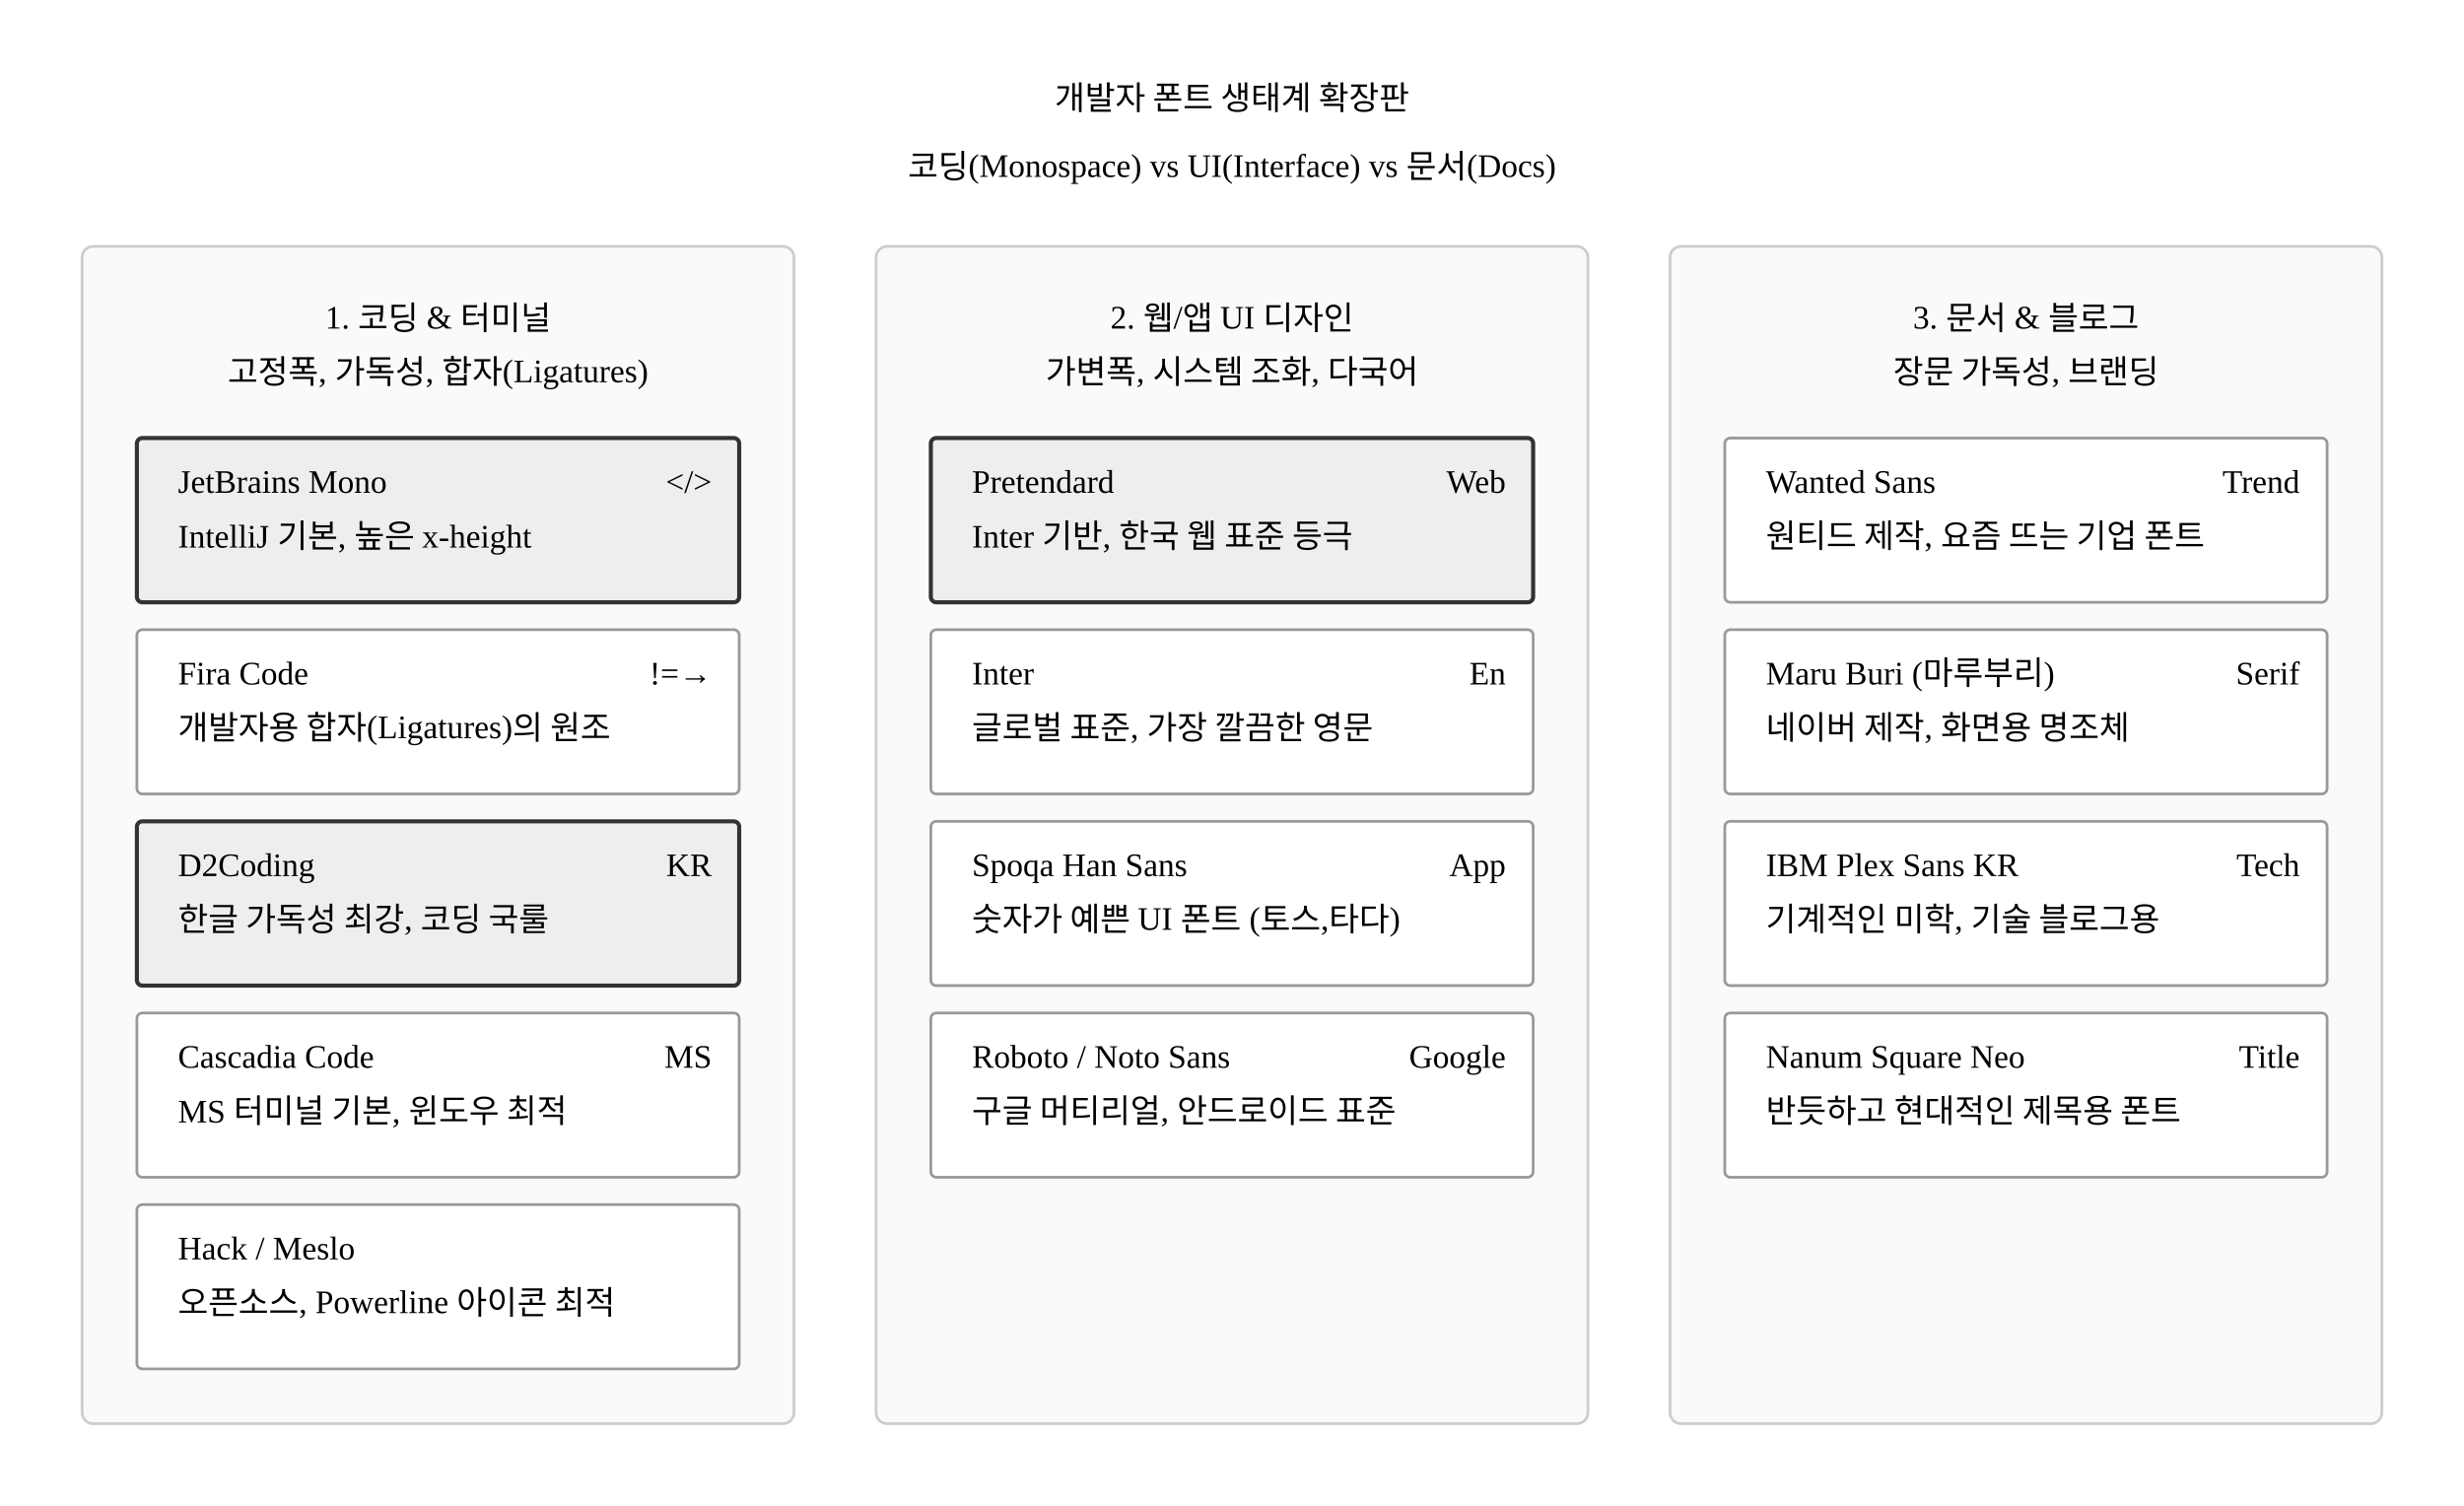
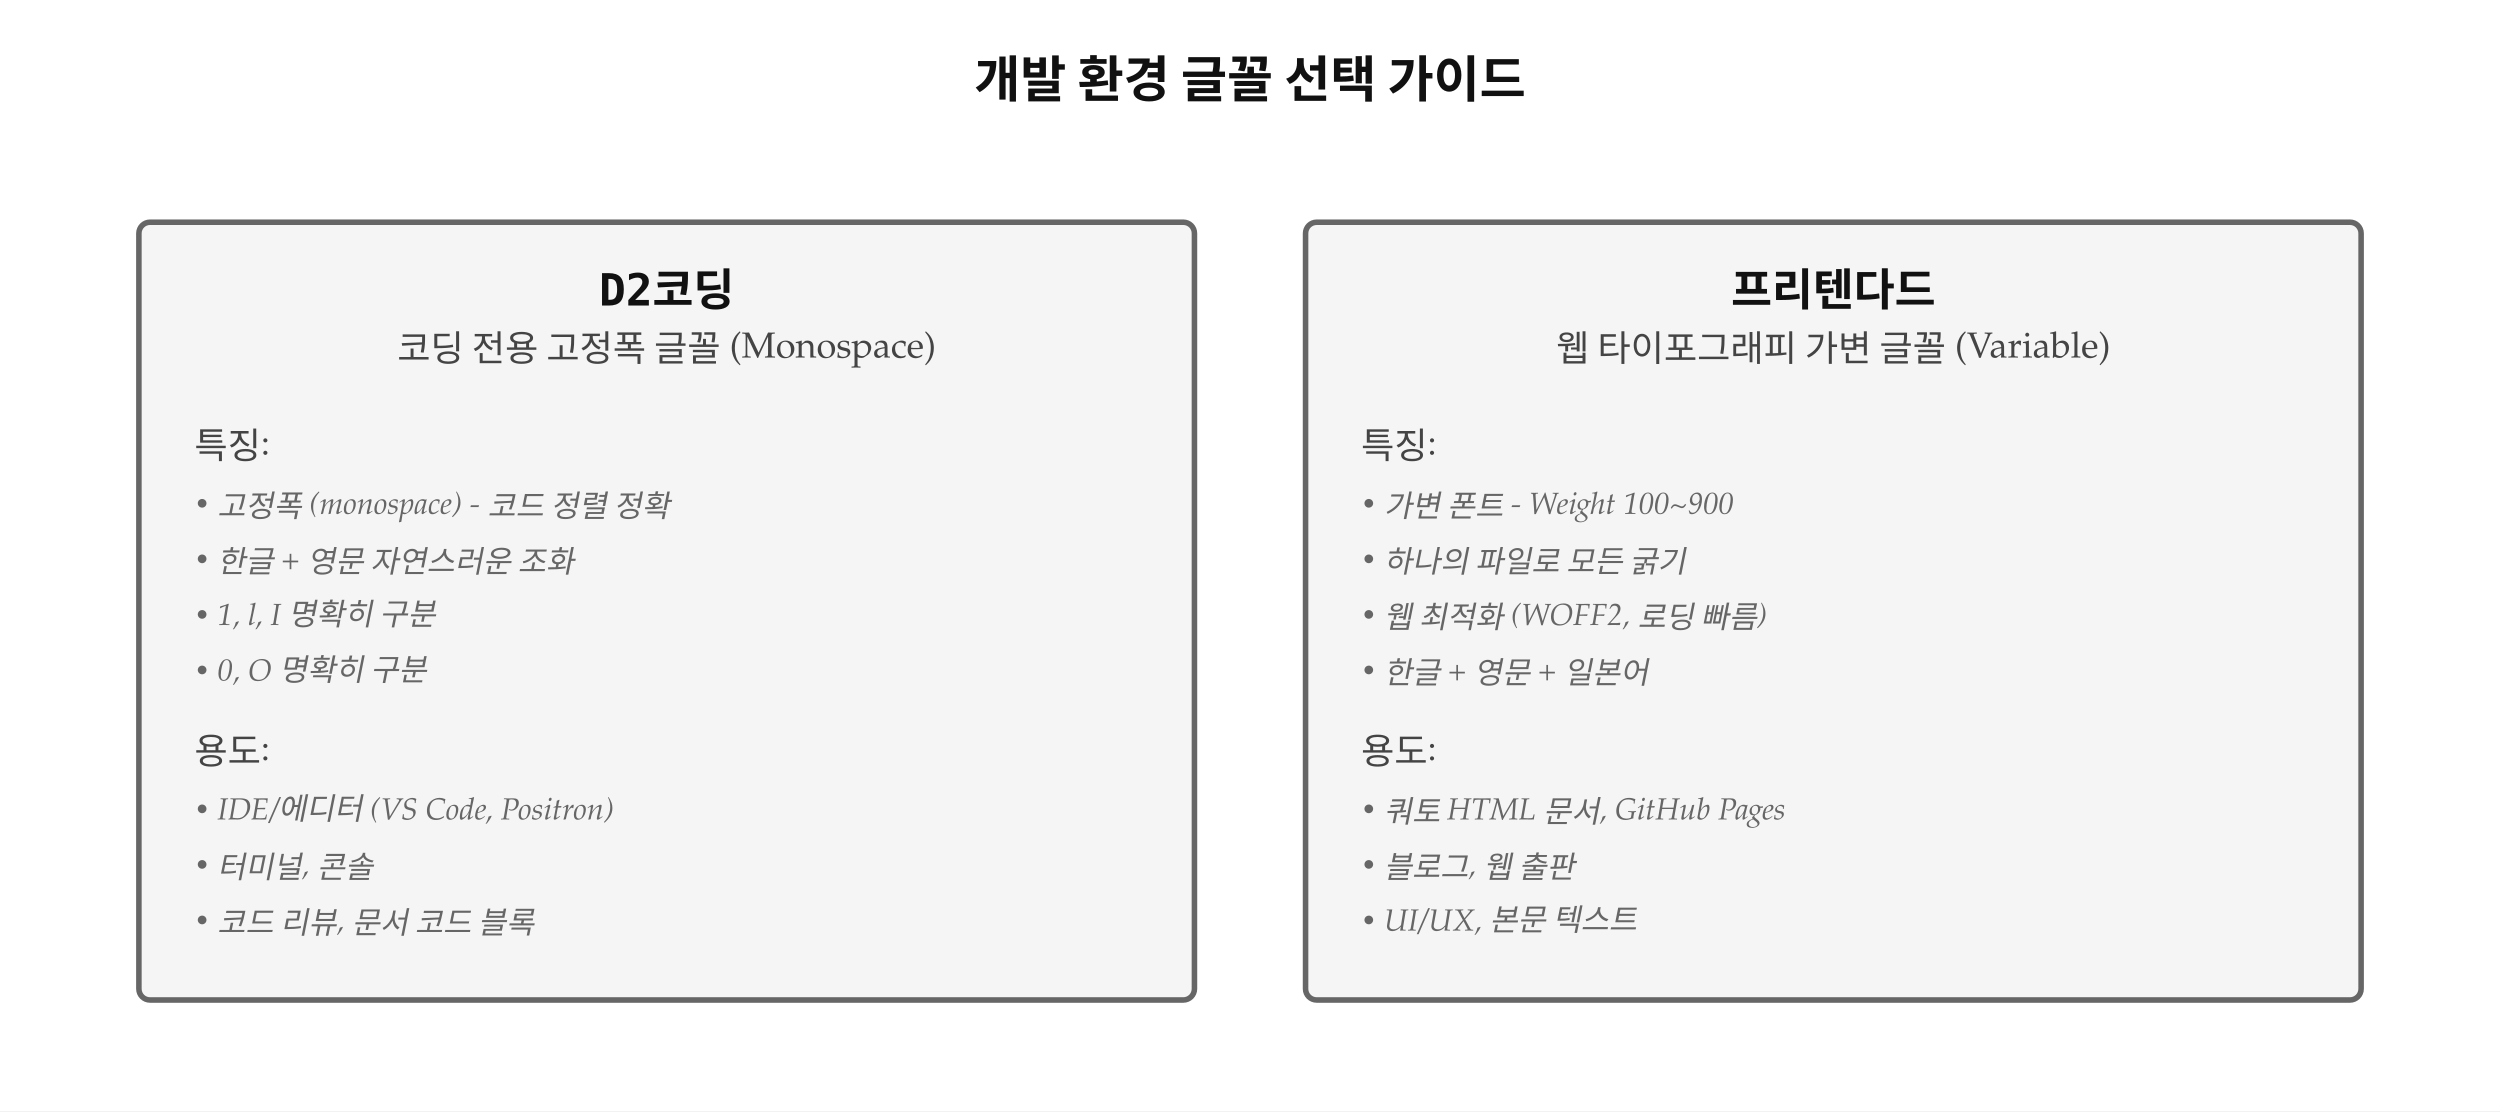
- <svg xmlns="http://www.w3.org/2000/svg" viewBox="0 0 900 550">
+ <svg xmlns="http://www.w3.org/2000/svg" viewBox="0 0 900 400">
  <defs>
    <style>
-       /* Tufte Style: Grayscale */
-       .tufte-text { font-family: Palatino, 'Book Antiqua', Georgia, serif; fill: #111; }
-       .title { font-size: 22px; font-weight: bold; }
-       .subtitle { font-size: 14px; fill: #555; }
-       .category { font-size: 16px; font-weight: bold; text-decoration: underline; }
-       .item-title { font-size: 14px; font-weight: bold; }
-       .item-desc { font-size: 12px; fill: #444; }
-       .tag { font-size: 10px; fill: #666; font-family: monospace; }
-       
-       /* Shapes */
-       .box-group { fill: #fafafa; stroke: #ccc; stroke-width: 1; }
-       .box-item { fill: #fff; stroke: #999; stroke-width: 1; }
-       .box-highlight { fill: #eee; stroke: #333; stroke-width: 1.5; } /* 강조용 */
-     </style>
+       /* Tufte Style: Strictly Grayscale, Serif, Minimal */
+       .tufte-text { font-family: Palatino, 'Book Antiqua', Georgia, serif; fill: #111; }
+       .title { font-size: 18px; font-weight: bold; }
+       .label { font-size: 15px; font-weight: bold; }
+       .detail { font-size: 13px; fill: #444; }
+       .note { font-size: 11px; fill: #666; font-style: italic; }
+ 
+       /* Font Samples - 실제 폰트로 렌더링 */
+       .font-d2coding { font-family: 'D2Coding', 'D2Coding ligature', monospace; }
+       .font-pretendard { font-family: 'Pretendard', -apple-system, sans-serif; }
+ 
+       /* Boxes */
+       .box { fill: #fff; stroke: #888; stroke-width: 1.5; }
+       .box-emphasis { fill: #f5f5f5; stroke: #666; stroke-width: 2; }
+     </style>
  </defs>
-   <rect x="0" y="0" width="900" height="550" fill="#ffffff" />
-   <text x="450" y="40" text-anchor="middle" class="tufte-text title">개발자 폰트 생태계 확장판</text>
-   <text x="450" y="65" text-anchor="middle" class="tufte-text subtitle">코딩(Monospace) vs UI(Interface) vs 문서(Docs)</text>
-   <rect x="30" y="90" width="260" height="430" rx="4" class="box-group" />
-   <text x="160" y="120" text-anchor="middle" class="tufte-text category">1. 코딩 &amp; 터미널</text>
-   <text x="160" y="140" text-anchor="middle" class="tufte-text item-desc">고정폭, 가독성, 합자(Ligatures)</text>
-   <rect x="50" y="160" width="220" height="60" rx="2" class="box-highlight" />
-   <text x="65" y="180" class="tufte-text item-title">JetBrains Mono</text>
-   <text x="65" y="200" class="tufte-text item-desc">IntelliJ 기본, 높은 x-height</text>
-   <text x="260" y="180" text-anchor="end" class="tufte-text tag">&lt;/&gt;</text>
-   <rect x="50" y="230" width="220" height="60" rx="2" class="box-item" />
-   <text x="65" y="250" class="tufte-text item-title">Fira Code</text>
-   <text x="65" y="270" class="tufte-text item-desc">개발자용 합자(Ligatures)의 원조</text>
-   <text x="260" y="250" text-anchor="end" class="tufte-text tag">!=→</text>
-   <rect x="50" y="300" width="220" height="60" rx="2" class="box-highlight" />
-   <text x="65" y="320" class="tufte-text item-title">D2Coding</text>
-   <text x="65" y="340" class="tufte-text item-desc">한글 가독성 최강, 코딩 국룰</text>
-   <text x="260" y="320" text-anchor="end" class="tufte-text tag">KR</text>
-   <rect x="50" y="370" width="220" height="60" rx="2" class="box-item" />
-   <text x="65" y="390" class="tufte-text item-title">Cascadia Code</text>
-   <text x="65" y="410" class="tufte-text item-desc">MS 터미널 기본, 윈도우 최적</text>
-   <text x="260" y="390" text-anchor="end" class="tufte-text tag">MS</text>
-   <rect x="50" y="440" width="220" height="60" rx="2" class="box-item" />
-   <text x="65" y="460" class="tufte-text item-title">Hack / Meslo</text>
-   <text x="65" y="480" class="tufte-text item-desc">오픈소스, Powerline 아이콘 최적</text>
-   <rect x="320" y="90" width="260" height="430" rx="4" class="box-group" />
-   <text x="450" y="120" text-anchor="middle" class="tufte-text category">2. 웹/앱 UI 디자인</text>
-   <text x="450" y="140" text-anchor="middle" class="tufte-text item-desc">가변폭, 시스템 조화, 다국어</text>
-   <rect x="340" y="160" width="220" height="60" rx="2" class="box-highlight" />
-   <text x="355" y="180" class="tufte-text item-title">Pretendard</text>
-   <text x="355" y="200" class="tufte-text item-desc">Inter 기반, 한국 웹 표준 등극</text>
-   <text x="550" y="180" text-anchor="end" class="tufte-text tag">Web</text>
-   <rect x="340" y="230" width="220" height="60" rx="2" class="box-item" />
-   <text x="355" y="250" class="tufte-text item-title">Inter</text>
-   <text x="355" y="270" class="tufte-text item-desc">글로벌 표준, 가장 깔끔한 영문</text>
-   <text x="550" y="250" text-anchor="end" class="tufte-text tag">En</text>
-   <rect x="340" y="300" width="220" height="60" rx="2" class="box-item" />
-   <text x="355" y="320" class="tufte-text item-title">Spoqa Han Sans</text>
-   <text x="355" y="340" class="tufte-text item-desc">숫자가 예쁜 UI 폰트 (토스,타다)</text>
-   <text x="550" y="320" text-anchor="end" class="tufte-text tag">App</text>
-   <rect x="340" y="370" width="220" height="60" rx="2" class="box-item" />
-   <text x="355" y="390" class="tufte-text item-title">Roboto / Noto Sans</text>
-   <text x="355" y="410" class="tufte-text item-desc">구글 머티리얼, 안드로이드 표준</text>
-   <text x="550" y="390" text-anchor="end" class="tufte-text tag">Google</text>
-   <rect x="610" y="90" width="260" height="430" rx="4" class="box-group" />
-   <text x="740" y="120" text-anchor="middle" class="tufte-text category">3. 문서 &amp; 블로그</text>
-   <text x="740" y="140" text-anchor="middle" class="tufte-text item-desc">장문 가독성, 브랜딩</text>
-   <rect x="630" y="160" width="220" height="60" rx="2" class="box-item" />
-   <text x="645" y="180" class="tufte-text item-title">Wanted Sans</text>
-   <text x="645" y="200" class="tufte-text item-desc">원티드 제작, 요즘 뜨는 기업 폰트</text>
-   <text x="840" y="180" text-anchor="end" class="tufte-text tag">Trend</text>
-   <rect x="630" y="230" width="220" height="60" rx="2" class="box-item" />
-   <text x="645" y="250" class="tufte-text item-title">Maru Buri (마루부리)</text>
-   <text x="645" y="270" class="tufte-text item-desc">네이버 제작, 화면용 명조체</text>
-   <text x="840" y="250" text-anchor="end" class="tufte-text tag">Serif</text>
-   <rect x="630" y="300" width="220" height="60" rx="2" class="box-item" />
-   <text x="645" y="320" class="tufte-text item-title">IBM Plex Sans KR</text>
-   <text x="645" y="340" class="tufte-text item-desc">기계적인 미학, 기술 블로그용</text>
-   <text x="840" y="320" text-anchor="end" class="tufte-text tag">Tech</text>
-   <rect x="630" y="370" width="220" height="60" rx="2" class="box-item" />
-   <text x="645" y="390" class="tufte-text item-title">Nanum Square Neo</text>
-   <text x="645" y="410" class="tufte-text item-desc">반듯하고 현대적인 제목용 폰트</text>
-   <text x="840" y="390" text-anchor="end" class="tufte-text tag">Title</text>
+   <rect x="0" y="0" width="900" height="400" fill="#ffffff" />
+   <text x="450" y="35" text-anchor="middle" class="tufte-text title">개발 환경 글꼴 선택 가이드</text>
+   <rect x="50" y="80" width="380" height="280" rx="4" class="box-emphasis" />
+   <text x="240" y="110" text-anchor="middle" class="tufte-text label font-d2coding" style="font-size: 16px;">D2코딩</text>
+   <text x="240" y="130" text-anchor="middle" class="tufte-text detail">코딩 전용 고정폭 글꼴 (Monospace)</text>
+   <text x="70" y="165" class="tufte-text detail">특징:</text>
+   <text x="70" y="185" class="tufte-text note">• 고정폭 (monospace) - 코드 정렬 정확</text>
+   <text x="70" y="205" class="tufte-text note">• 한글 + 영문 자연스러운 조화</text>
+   <text x="70" y="225" class="tufte-text note">• 1, l, I 명확히 구분</text>
+   <text x="70" y="245" class="tufte-text note">• 0, O 명확히 구분</text>
+   <text x="70" y="275" class="tufte-text detail">용도:</text>
+   <text x="70" y="295" class="tufte-text note">• IDE/에디터 (VS Code, Positron)</text>
+   <text x="70" y="315" class="tufte-text note">• 터미널, 콘솔</text>
+   <text x="70" y="335" class="tufte-text note">• 코드 리뷰, 문서 코드 블록</text>
+   <rect x="470" y="80" width="380" height="280" rx="4" class="box-emphasis" />
+   <text x="660" y="110" text-anchor="middle" class="tufte-text label font-pretendard" style="font-size: 16px;">프리텐다드</text>
+   <text x="660" y="130" text-anchor="middle" class="tufte-text detail">웹 타이포그래피 가변 글꼴 (Variable)</text>
+   <text x="490" y="165" class="tufte-text detail">특징:</text>
+   <text x="490" y="185" class="tufte-text note">• 가변 폰트 - Weight 100~900</text>
+   <text x="490" y="205" class="tufte-text note">• 하나의 파일로 모든 굵기</text>
+   <text x="490" y="225" class="tufte-text note">• 웹 최적화 (WOFF2, 로딩 빠름)</text>
+   <text x="490" y="245" class="tufte-text note">• 한글 + 영문 + 일본어</text>
+   <text x="490" y="275" class="tufte-text detail">용도:</text>
+   <text x="490" y="295" class="tufte-text note">• 쿼토 HTML 문서, GitHub Pages</text>
+   <text x="490" y="315" class="tufte-text note">• 블로그, 웹 출판</text>
+   <text x="490" y="335" class="tufte-text note">• UI/UX, 본문 텍스트</text>
</svg>
